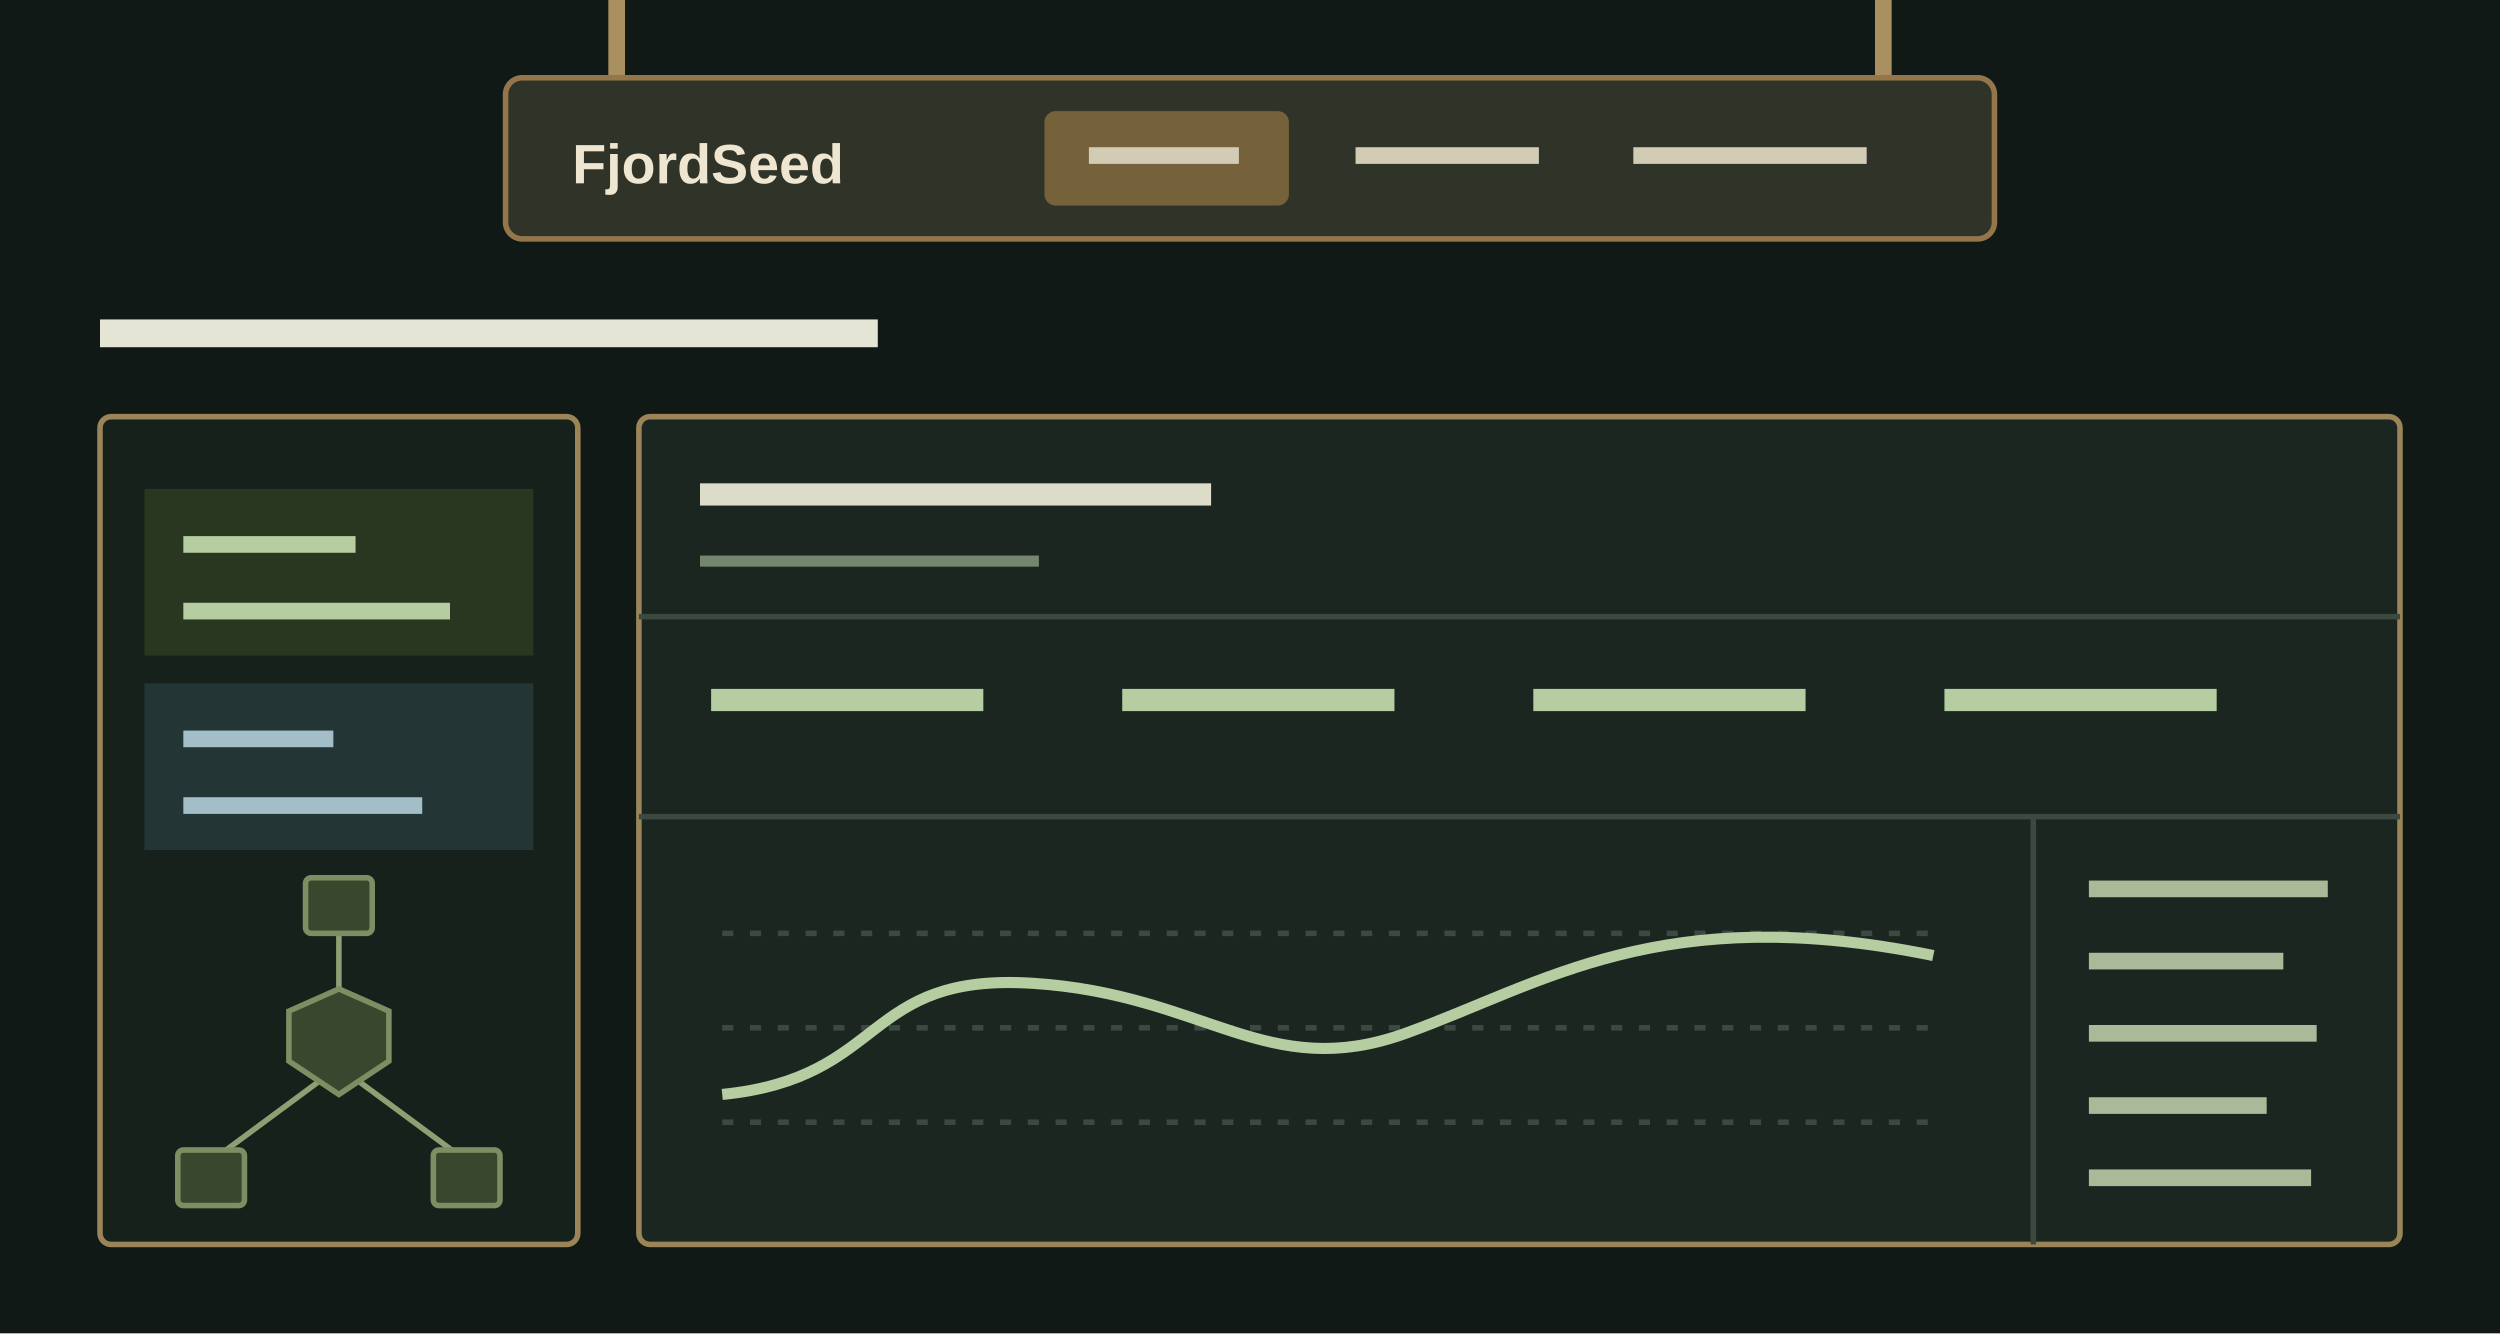
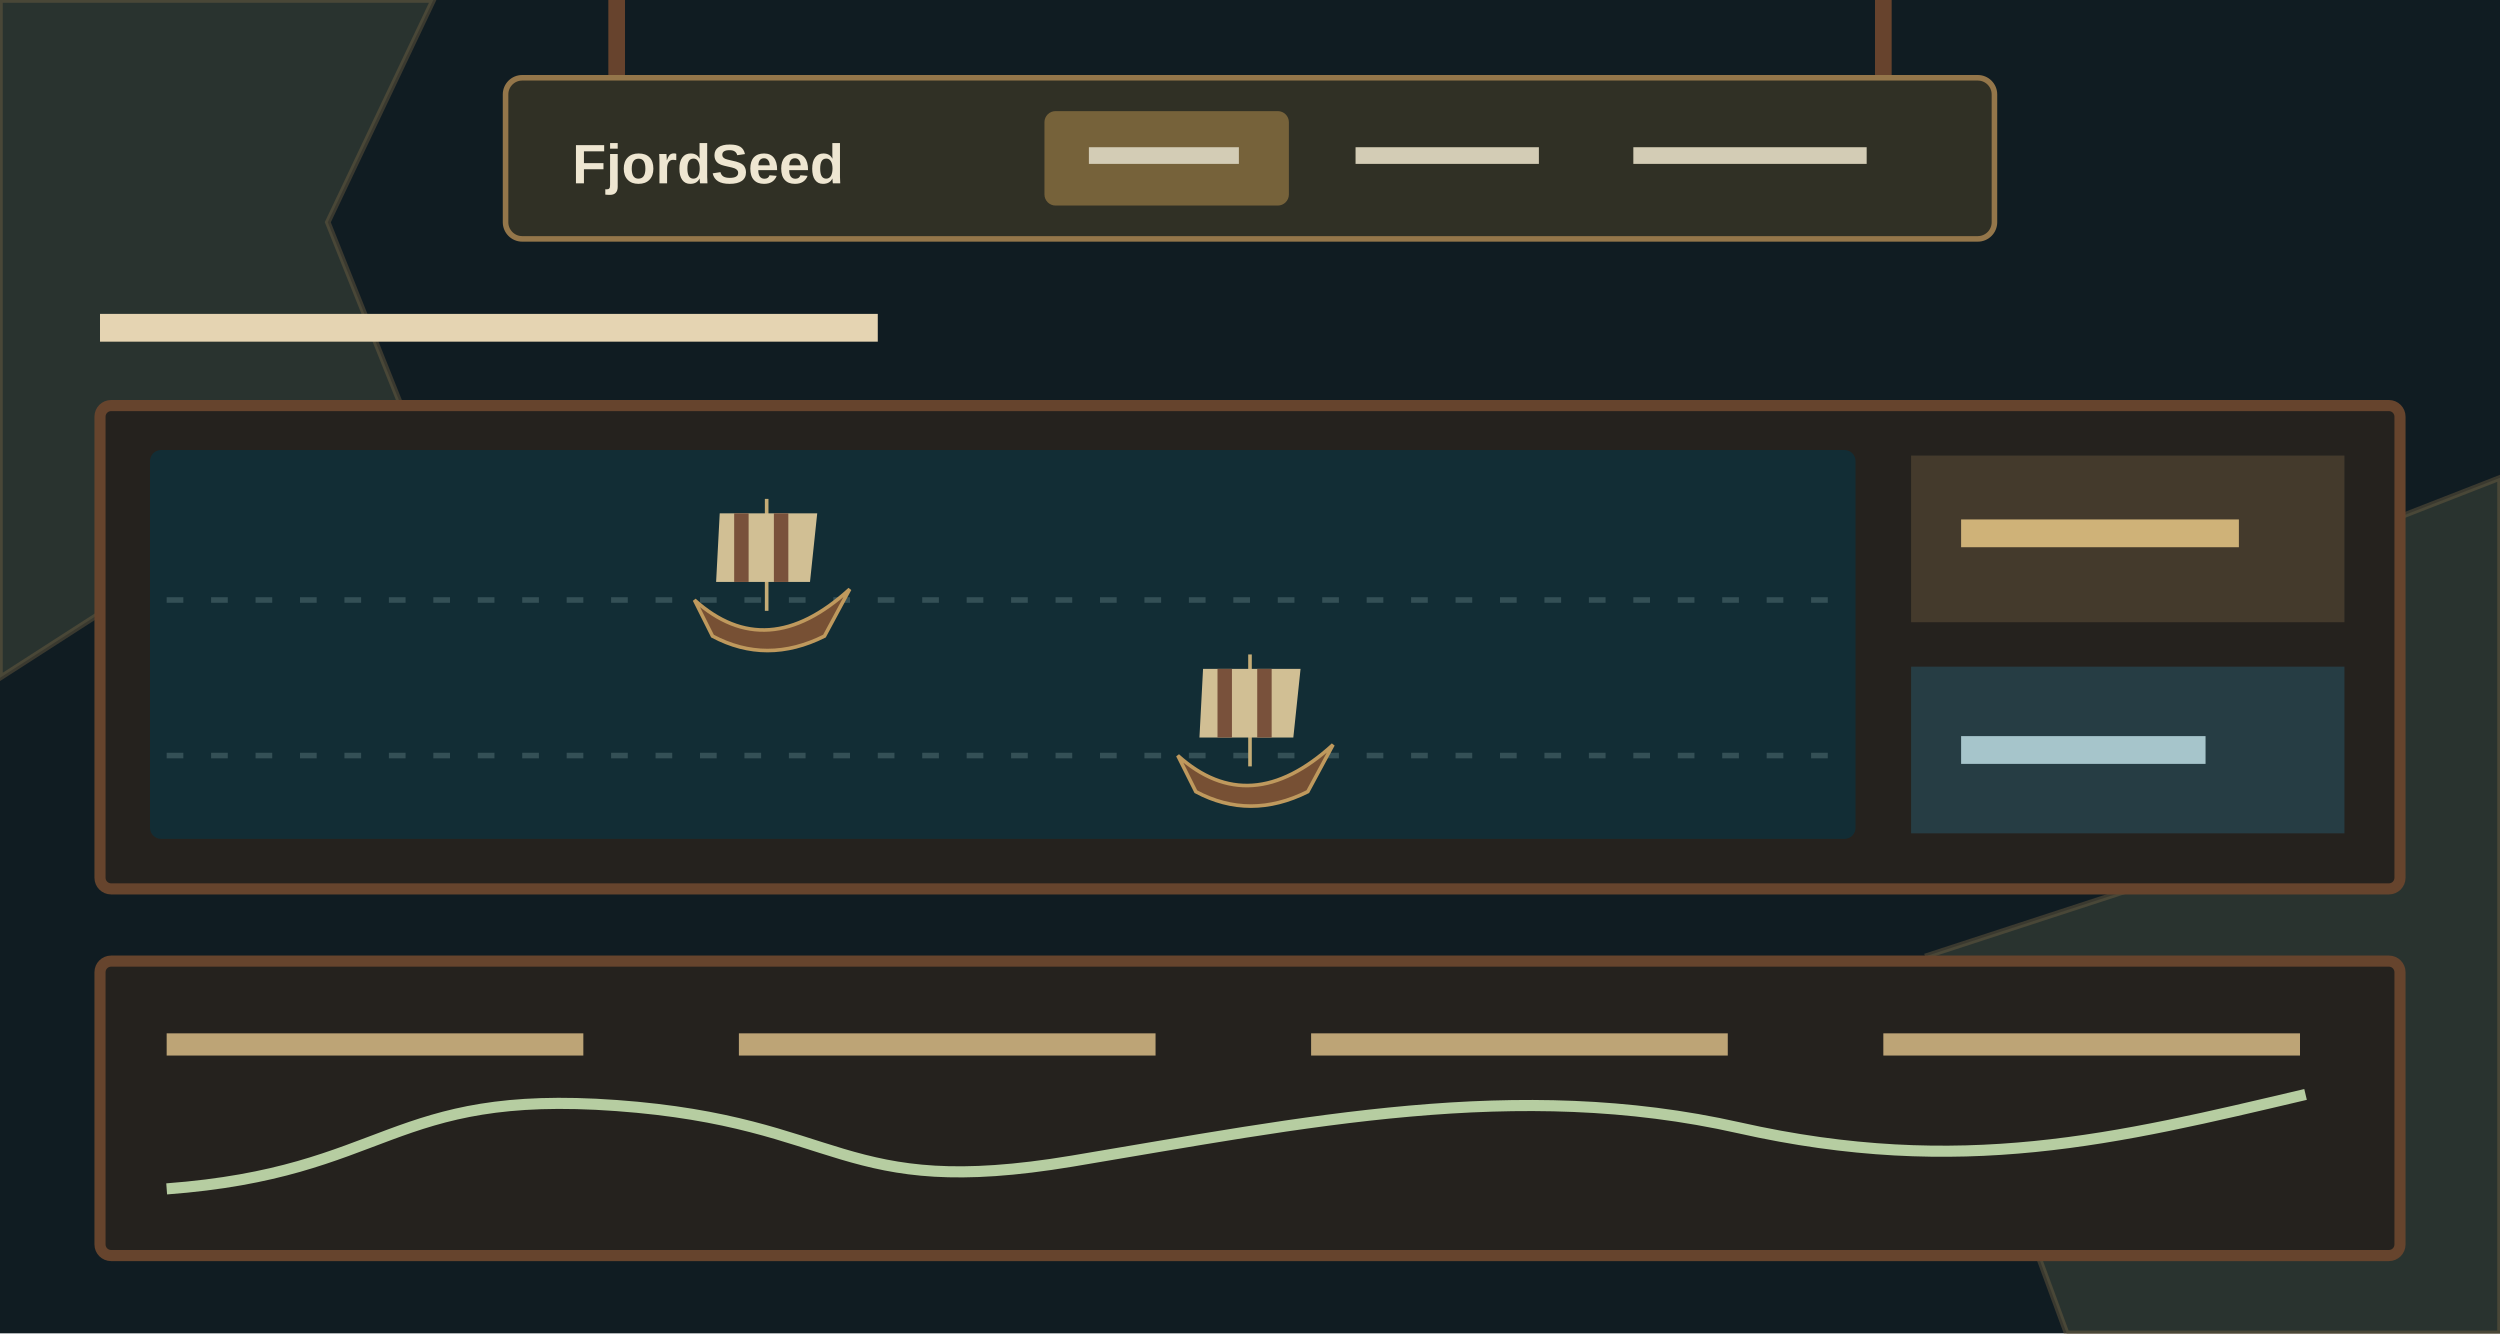
<svg xmlns="http://www.w3.org/2000/svg" viewBox="0 0 450 240" fill="none">
-   <path fill="#111916" d="M0 0h450v240H0z" />
-   <path d="M111 0v15M339 0v15" stroke="#aa9060" stroke-width="3" />
-   <rect x="91" y="14" width="268" height="29" rx="3" fill="#303327" stroke="#94764a" />
+   <defs>
+     <g id="ship">
+       <path d="M-20 0Q0 18 23-3L16 10Q0 18-15 10Z" fill="#775034" stroke="#bf995d" />
+       <path d="M0-28V3" stroke="#c5ac76" />
+       <path d="M-13-24h27l-2 19h-26Z" fill="#d1bf94" />
+       <path d="M-7-24v19M4-24v19" stroke="#79513b" stroke-width="4" />
+     </g>
+   </defs>
+   <path fill="#101c22" d="M0 0h450v240H0z" />
+   <path d="M0 0h78l-19 40 14 35-73 47Zm450 86-41 16-13 54-49 16 25 68h78Z" fill="#29332f" stroke="#796645" stroke-opacity=".4" />
+   <path d="M111 0v16M339 0v16" stroke="#67432d" stroke-width="3" />
+   <rect x="91" y="14" width="268" height="29" rx="3" fill="#303025" stroke="#94764a" />
  <text x="103" y="33" fill="#eee6d1" font-family="Segoe UI,Arial,sans-serif" font-size="10" font-weight="600">FjordSeed</text>
  <rect x="188" y="20" width="44" height="17" rx="2" fill="#76623a" />
  <path d="M196 28h27m21 0h33m17 0h42" stroke="#d3ccb5" stroke-width="3" />
-   <path d="M18 60h140" stroke="#e5e5d5" stroke-width="5" />
-   <g stroke="#9b8558">
-     <rect x="18" y="75" width="86" height="149" rx="2" fill="#17211b" />
-     <rect x="115" y="75" width="317" height="149" rx="2" fill="#1c2621" />
+   <path d="M18 59h140" stroke="#e5d4b2" stroke-width="5" />
+   <g fill="#25221e" stroke="#66442d" stroke-width="2">
+     <rect x="18" y="73" width="414" height="87" rx="2" />
+     <rect x="18" y="173" width="414" height="53" rx="2" />
  </g>
-   <rect x="26" y="88" width="70" height="30" fill="#293721" />
-   <rect x="26" y="123" width="70" height="30" fill="#233635" />
-   <path d="M33 98h31m-31 12h48" stroke="#b6cda1" stroke-width="3" />
-   <path d="M33 133h27m-27 12h43" stroke="#a3bec7" stroke-width="3" />
-   <path d="M61 164v17m0 11-23 17m23-17 23 17" stroke="#8f9f73" />
-   <g fill="#39472f" stroke="#7f8e62">
-     <rect x="55" y="158" width="12" height="10" rx="1" />
-     <path d="m61 178 9 4v9l-9 6-9-6v-9Z" />
-     <rect x="32" y="207" width="12" height="10" rx="1" />
-     <rect x="78" y="207" width="12" height="10" rx="1" />
-   </g>
-   <path d="M126 89h92" stroke="#dddcc8" stroke-width="4" />
-   <path d="M126 101h61" stroke="#75866e" stroke-width="2" />
-   <path d="M115 111h317m-317 36h317m-66 0v77" stroke="#3c4840" />
-   <path d="M128 126h49m25 0h49m25 0h49m25 0h49" stroke="#b6cda1" stroke-width="4" />
-   <path d="M130 202h218m-218-17h218m-218-17h218" stroke="#3c4840" stroke-dasharray="2 3" />
-   <path d="M130 197c30-3 25-22 56-20s42 18 67 9 46-24 95-14" stroke="#b6cda1" stroke-width="2" />
-   <g stroke="#aab997" stroke-width="3">
-     <path d="M376 160h43m-43 13h35m-35 13h41m-41 13h32m-32 13h40" />
-   </g>
+   <rect x="27" y="81" width="307" height="70" rx="2" fill="#122d35" />
+   <path d="M30 108h300m-300 28h300" stroke="#9cb9bb" stroke-opacity=".25" stroke-dasharray="3 5" />
+   <use href="#ship" transform="translate(138 108) scale(.65)" />
+   <use href="#ship" transform="translate(225 136) scale(.65)" />
+   <rect x="344" y="82" width="78" height="30" fill="#443a2c" />
+   <rect x="344" y="120" width="78" height="30" fill="#263d44" />
+   <path d="M353 96h50" stroke="#cfb278" stroke-width="5" />
+   <path d="M353 135h44" stroke="#a6c5cb" stroke-width="5" />
+   <path d="M30 188h75m28 0h75m28 0h75m28 0h75" stroke="#bda476" stroke-width="4" />
+   <path d="M30 214c40-3 40-18 81-15s40 17 82 10 80-15 120-6 68 2 102-6" stroke="#b6cda1" stroke-width="2" />
</svg>
